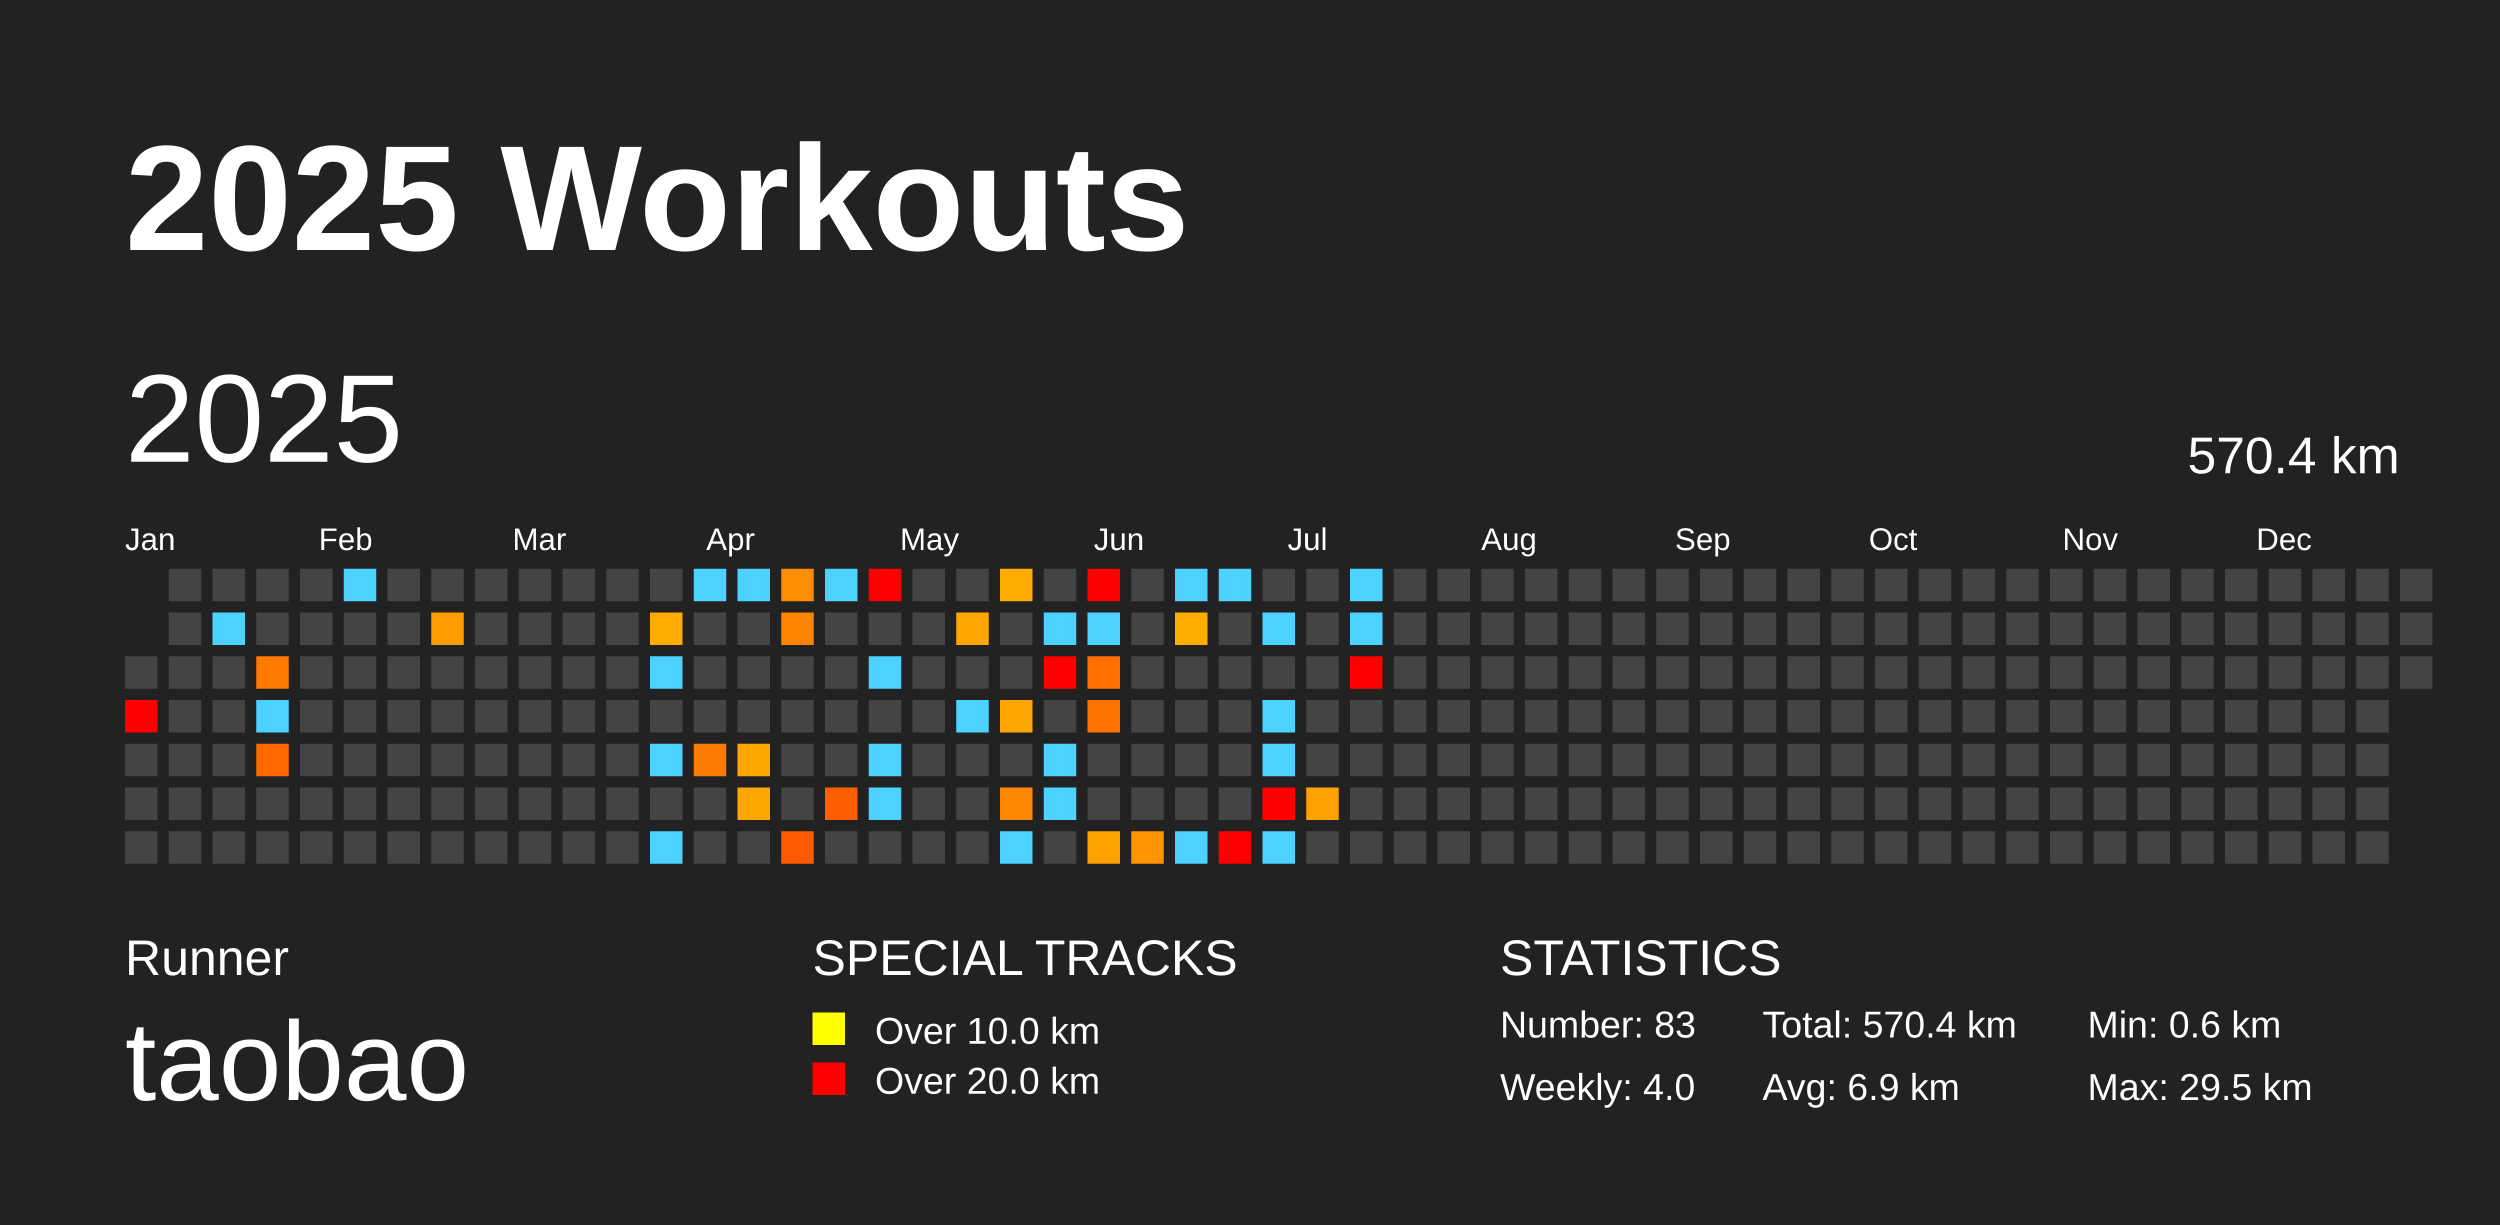
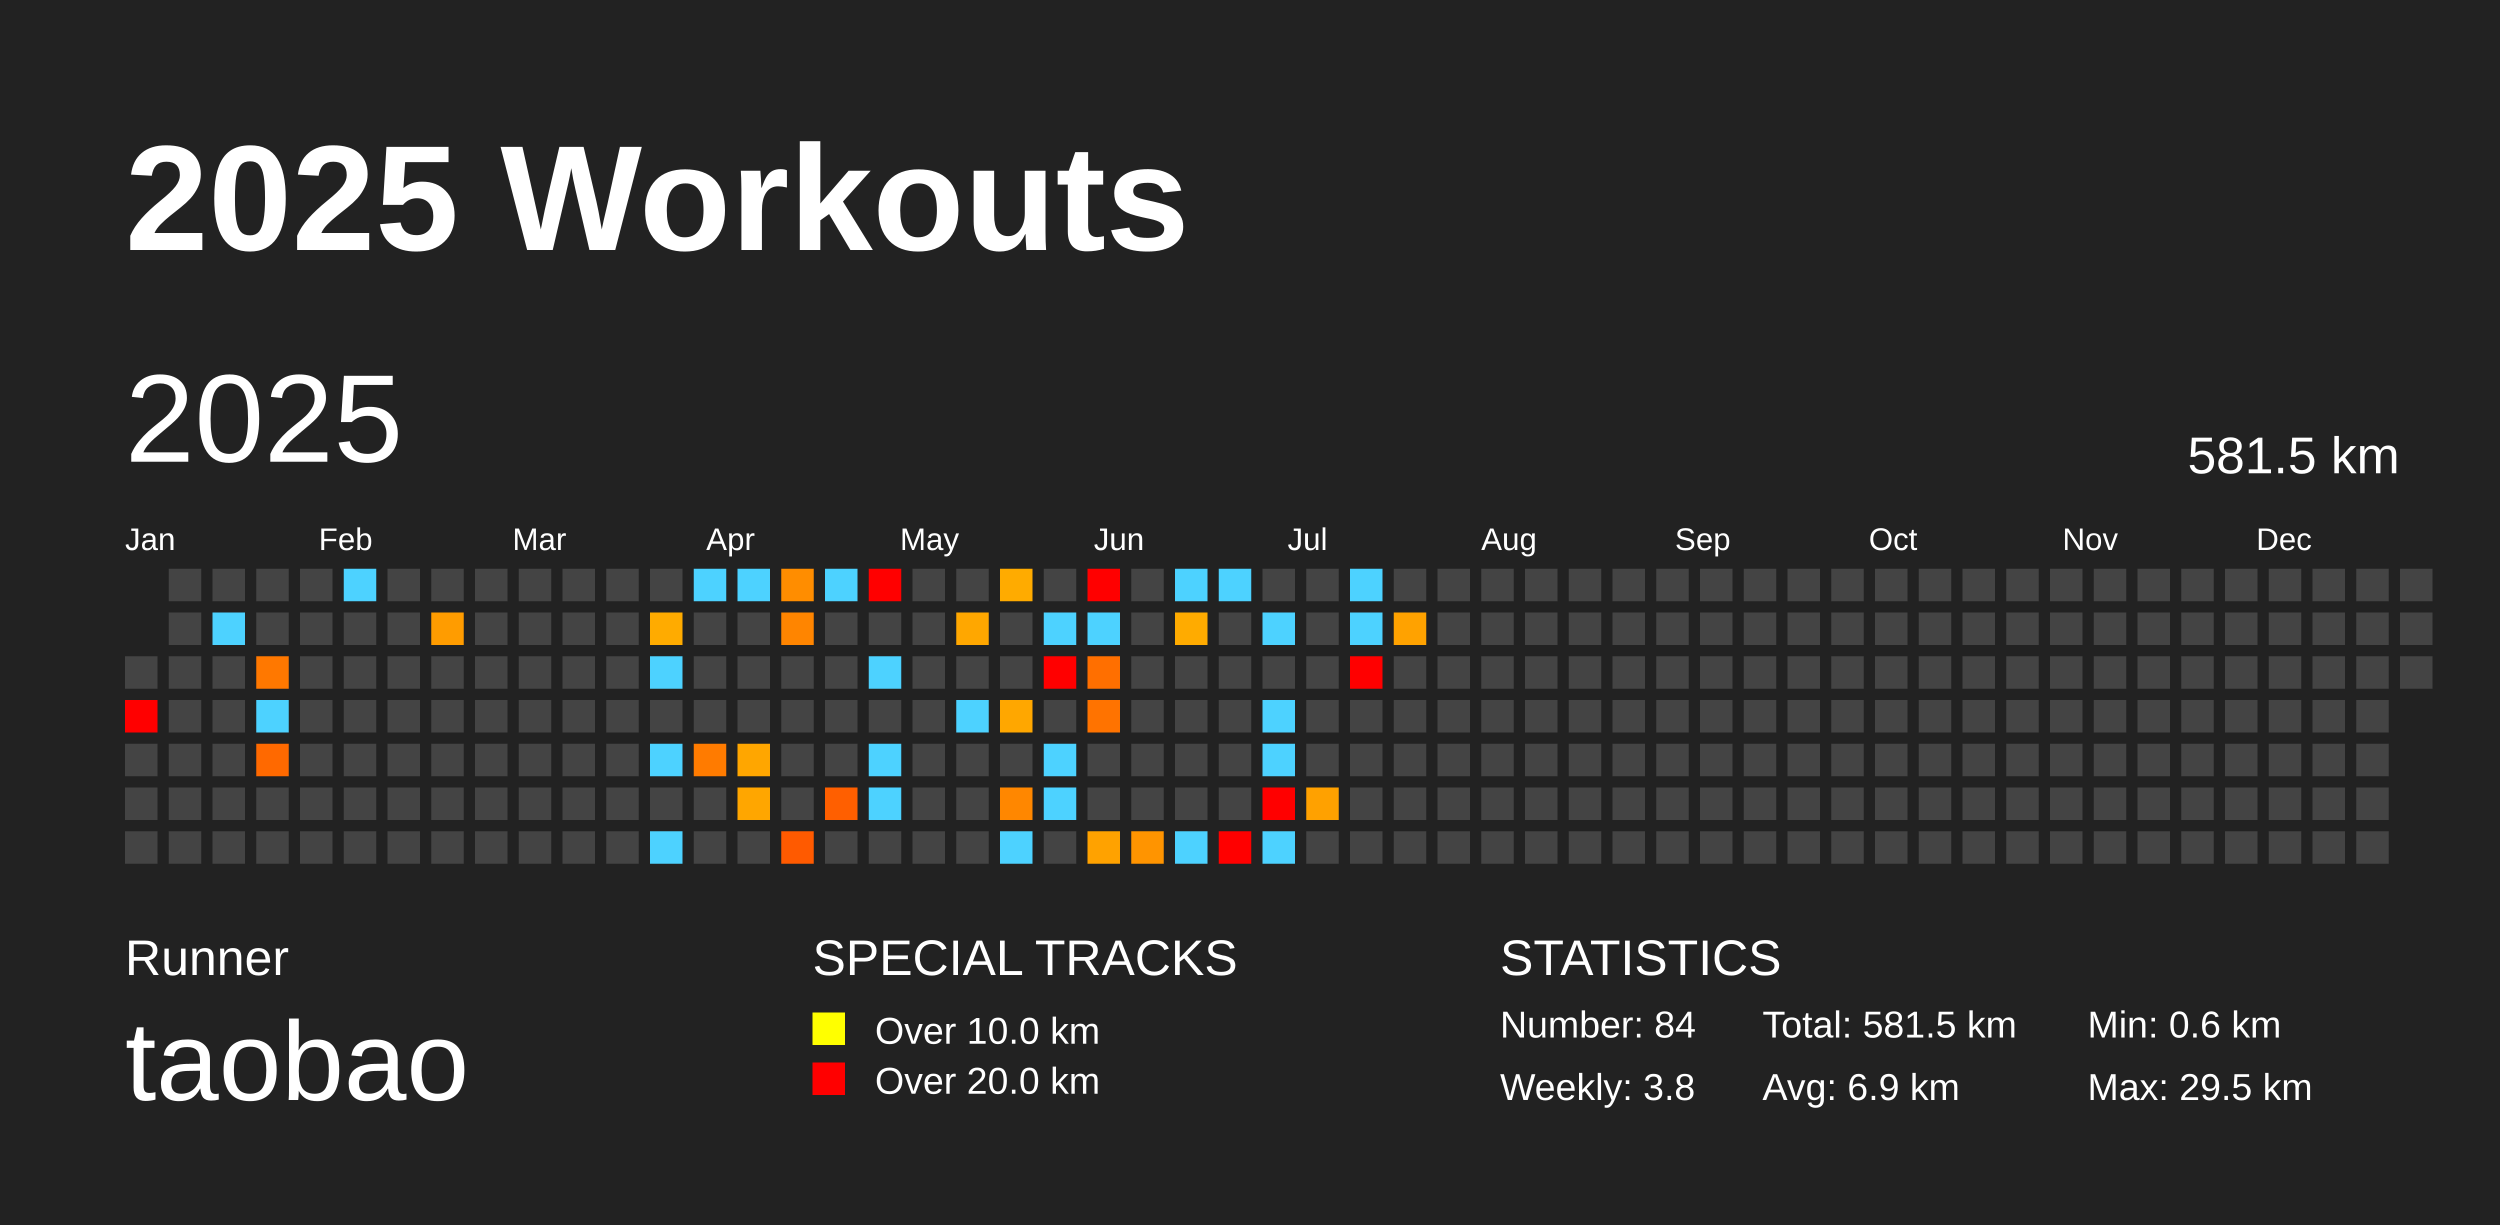
<svg xmlns="http://www.w3.org/2000/svg" baseProfile="full" height="98mm" version="1.1" viewBox="0,0,200,98" width="200mm">
  <defs />
  <rect fill="#222222" height="98" width="200" x="0" y="0" />
  <text fill="#FFFFFF" style="font-size:12px; font-family:Arial; font-weight:bold;" x="10" y="20">2025 Workouts</text>
  <text fill="#FFFFFF" style="font-size:4px; font-family:Arial" x="10" y="78">Runner</text>
  <text fill="#FFFFFF" style="font-size:9px; font-family:Arial" x="10" y="88">taobao</text>
  <text fill="#FFFFFF" style="font-size:4px; font-family:Arial" x="65" y="78">SPECIAL TRACKS</text>
  <rect fill="yellow" height="2.6" width="2.6" x="65" y="81" />
  <text fill="#FFFFFF" style="font-size:3px; font-family:Arial" x="70" y="83.5">Over 10.0 km</text>
  <rect fill="red" height="2.6" width="2.6" x="65" y="85" />
  <text fill="#FFFFFF" style="font-size:3px; font-family:Arial" x="70" y="87.5">Over 20.0 km</text>
  <text fill="#FFFFFF" style="font-size:4px; font-family:Arial" x="120" y="78">STATISTICS</text>
-   <text fill="#FFFFFF" style="font-size:3px; font-family:Arial" x="120" y="83">Number: 83</text>
-   <text fill="#FFFFFF" style="font-size:3px; font-family:Arial" x="120" y="88">Weekly: 4.0</text>
-   <text fill="#FFFFFF" style="font-size:3px; font-family:Arial" x="141" y="83">Total: 570.4 km</text>
+   <text fill="#FFFFFF" style="font-size:3px; font-family:Arial" x="120" y="83">Number: 84</text>
+   <text fill="#FFFFFF" style="font-size:3px; font-family:Arial" x="120" y="88">Weekly: 3.8</text>
+   <text fill="#FFFFFF" style="font-size:3px; font-family:Arial" x="141" y="83">Total: 581.5 km</text>
  <text fill="#FFFFFF" style="font-size:3px; font-family:Arial" x="141" y="88">Avg: 6.9 km</text>
  <text fill="#FFFFFF" style="font-size:3px; font-family:Arial" x="167" y="83">Min: 0.6 km</text>
  <text fill="#FFFFFF" style="font-size:3px; font-family:Arial" x="167" y="88">Max: 29.5 km</text>
  <text dominant-baseline="hanging" fill="#FFFFFF" style="font-size:10.0px; font-family:Arial;" x="10" y="30">2025</text>
-   <text dominant-baseline="hanging" fill="#FFFFFF" style="font-size:4.125px; font-family:Arial;" x="175" y="35">570.4 km</text>
+   <text dominant-baseline="hanging" fill="#FFFFFF" style="font-size:4.125px; font-family:Arial;" x="175" y="35">581.5 km</text>
  <text fill="#FFFFFF" style="font-size:2.5px; font-family:Arial" x="10.0" y="44">Jan</text>
  <text fill="#FFFFFF" style="font-size:2.5px; font-family:Arial" x="25.5" y="44">Feb</text>
  <text fill="#FFFFFF" style="font-size:2.5px; font-family:Arial" x="41.0" y="44">Mar</text>
  <text fill="#FFFFFF" style="font-size:2.5px; font-family:Arial" x="56.5" y="44">Apr</text>
  <text fill="#FFFFFF" style="font-size:2.5px; font-family:Arial" x="72.0" y="44">May</text>
  <text fill="#FFFFFF" style="font-size:2.5px; font-family:Arial" x="87.5" y="44">Jun</text>
  <text fill="#FFFFFF" style="font-size:2.5px; font-family:Arial" x="103.0" y="44">Jul</text>
  <text fill="#FFFFFF" style="font-size:2.5px; font-family:Arial" x="118.5" y="44">Aug</text>
  <text fill="#FFFFFF" style="font-size:2.5px; font-family:Arial" x="134.0" y="44">Sep</text>
  <text fill="#FFFFFF" style="font-size:2.5px; font-family:Arial" x="149.5" y="44">Oct</text>
  <text fill="#FFFFFF" style="font-size:2.5px; font-family:Arial" x="165.0" y="44">Nov</text>
  <text fill="#FFFFFF" style="font-size:2.5px; font-family:Arial" x="180.5" y="44">Dec</text>
  <rect fill="#444444" height="2.6" width="2.6" x="10.0" y="52.5" />
  <rect fill="red" height="2.6" width="2.6" x="10.0" y="56.0" />
  <rect fill="#444444" height="2.6" width="2.6" x="10.0" y="59.5" />
  <rect fill="#444444" height="2.6" width="2.6" x="10.0" y="63.0" />
  <rect fill="#444444" height="2.6" width="2.6" x="10.0" y="66.5" />
  <rect fill="#444444" height="2.6" width="2.6" x="13.5" y="45.5" />
  <rect fill="#444444" height="2.6" width="2.6" x="13.5" y="49.0" />
  <rect fill="#444444" height="2.6" width="2.6" x="13.5" y="52.5" />
  <rect fill="#444444" height="2.6" width="2.6" x="13.5" y="56.0" />
  <rect fill="#444444" height="2.6" width="2.6" x="13.5" y="59.5" />
  <rect fill="#444444" height="2.6" width="2.6" x="13.5" y="63.0" />
  <rect fill="#444444" height="2.6" width="2.6" x="13.5" y="66.5" />
  <rect fill="#444444" height="2.6" width="2.6" x="17.0" y="45.5" />
  <rect fill="#4dd2ff" height="2.6" width="2.6" x="17.0" y="49.0" />
  <rect fill="#444444" height="2.6" width="2.6" x="17.0" y="52.5" />
  <rect fill="#444444" height="2.6" width="2.6" x="17.0" y="56.0" />
  <rect fill="#444444" height="2.6" width="2.6" x="17.0" y="59.5" />
  <rect fill="#444444" height="2.6" width="2.6" x="17.0" y="63.0" />
  <rect fill="#444444" height="2.6" width="2.6" x="17.0" y="66.5" />
  <rect fill="#444444" height="2.6" width="2.6" x="20.5" y="45.5" />
  <rect fill="#444444" height="2.6" width="2.6" x="20.5" y="49.0" />
  <rect fill="#ff7800" height="2.6" width="2.6" x="20.5" y="52.5" />
  <rect fill="#4dd2ff" height="2.6" width="2.6" x="20.5" y="56.0" />
  <rect fill="#ff6900" height="2.6" width="2.6" x="20.5" y="59.5" />
  <rect fill="#444444" height="2.6" width="2.6" x="20.5" y="63.0" />
  <rect fill="#444444" height="2.6" width="2.6" x="20.5" y="66.5" />
  <rect fill="#444444" height="2.6" width="2.6" x="24.0" y="45.5" />
  <rect fill="#444444" height="2.6" width="2.6" x="24.0" y="49.0" />
  <rect fill="#444444" height="2.6" width="2.6" x="24.0" y="52.5" />
  <rect fill="#444444" height="2.6" width="2.6" x="24.0" y="56.0" />
  <rect fill="#444444" height="2.6" width="2.6" x="24.0" y="59.5" />
  <rect fill="#444444" height="2.6" width="2.6" x="24.0" y="63.0" />
  <rect fill="#444444" height="2.6" width="2.6" x="24.0" y="66.5" />
  <rect fill="#4dd2ff" height="2.6" width="2.6" x="27.5" y="45.5" />
  <rect fill="#444444" height="2.6" width="2.6" x="27.5" y="49.0" />
  <rect fill="#444444" height="2.6" width="2.6" x="27.5" y="52.5" />
  <rect fill="#444444" height="2.6" width="2.6" x="27.5" y="56.0" />
  <rect fill="#444444" height="2.6" width="2.6" x="27.5" y="59.5" />
  <rect fill="#444444" height="2.6" width="2.6" x="27.5" y="63.0" />
  <rect fill="#444444" height="2.6" width="2.6" x="27.5" y="66.5" />
  <rect fill="#444444" height="2.6" width="2.6" x="31.0" y="45.5" />
  <rect fill="#444444" height="2.6" width="2.6" x="31.0" y="49.0" />
  <rect fill="#444444" height="2.6" width="2.6" x="31.0" y="52.5" />
  <rect fill="#444444" height="2.6" width="2.6" x="31.0" y="56.0" />
  <rect fill="#444444" height="2.6" width="2.6" x="31.0" y="59.5" />
  <rect fill="#444444" height="2.6" width="2.6" x="31.0" y="63.0" />
  <rect fill="#444444" height="2.6" width="2.6" x="31.0" y="66.5" />
  <rect fill="#444444" height="2.6" width="2.6" x="34.5" y="45.5" />
  <rect fill="#ff9c00" height="2.6" width="2.6" x="34.5" y="49.0" />
  <rect fill="#444444" height="2.6" width="2.6" x="34.5" y="52.5" />
  <rect fill="#444444" height="2.6" width="2.6" x="34.5" y="56.0" />
  <rect fill="#444444" height="2.6" width="2.6" x="34.5" y="59.5" />
  <rect fill="#444444" height="2.6" width="2.6" x="34.5" y="63.0" />
  <rect fill="#444444" height="2.6" width="2.6" x="34.5" y="66.5" />
  <rect fill="#444444" height="2.6" width="2.6" x="38.0" y="45.5" />
  <rect fill="#444444" height="2.6" width="2.6" x="38.0" y="49.0" />
  <rect fill="#444444" height="2.6" width="2.6" x="38.0" y="52.5" />
  <rect fill="#444444" height="2.6" width="2.6" x="38.0" y="56.0" />
  <rect fill="#444444" height="2.6" width="2.6" x="38.0" y="59.5" />
  <rect fill="#444444" height="2.6" width="2.6" x="38.0" y="63.0" />
  <rect fill="#444444" height="2.6" width="2.6" x="38.0" y="66.5" />
  <rect fill="#444444" height="2.6" width="2.6" x="41.5" y="45.5" />
  <rect fill="#444444" height="2.6" width="2.6" x="41.5" y="49.0" />
  <rect fill="#444444" height="2.6" width="2.6" x="41.5" y="52.5" />
  <rect fill="#444444" height="2.6" width="2.6" x="41.5" y="56.0" />
  <rect fill="#444444" height="2.6" width="2.6" x="41.5" y="59.5" />
  <rect fill="#444444" height="2.6" width="2.6" x="41.5" y="63.0" />
  <rect fill="#444444" height="2.6" width="2.6" x="41.5" y="66.5" />
  <rect fill="#444444" height="2.6" width="2.6" x="45.0" y="45.5" />
  <rect fill="#444444" height="2.6" width="2.6" x="45.0" y="49.0" />
  <rect fill="#444444" height="2.6" width="2.6" x="45.0" y="52.5" />
  <rect fill="#444444" height="2.6" width="2.6" x="45.0" y="56.0" />
  <rect fill="#444444" height="2.6" width="2.6" x="45.0" y="59.5" />
  <rect fill="#444444" height="2.6" width="2.6" x="45.0" y="63.0" />
  <rect fill="#444444" height="2.6" width="2.6" x="45.0" y="66.5" />
  <rect fill="#444444" height="2.6" width="2.6" x="48.5" y="45.5" />
  <rect fill="#444444" height="2.6" width="2.6" x="48.5" y="49.0" />
  <rect fill="#444444" height="2.6" width="2.6" x="48.5" y="52.5" />
  <rect fill="#444444" height="2.6" width="2.6" x="48.5" y="56.0" />
  <rect fill="#444444" height="2.6" width="2.6" x="48.5" y="59.5" />
  <rect fill="#444444" height="2.6" width="2.6" x="48.5" y="63.0" />
  <rect fill="#444444" height="2.6" width="2.6" x="48.5" y="66.5" />
  <rect fill="#444444" height="2.6" width="2.6" x="52.0" y="45.5" />
  <rect fill="#ffab00" height="2.6" width="2.6" x="52.0" y="49.0" />
  <rect fill="#4dd2ff" height="2.6" width="2.6" x="52.0" y="52.5" />
  <rect fill="#444444" height="2.6" width="2.6" x="52.0" y="56.0" />
  <rect fill="#4dd2ff" height="2.6" width="2.6" x="52.0" y="59.5" />
  <rect fill="#444444" height="2.6" width="2.6" x="52.0" y="63.0" />
  <rect fill="#4dd2ff" height="2.6" width="2.6" x="52.0" y="66.5" />
  <rect fill="#4dd2ff" height="2.6" width="2.6" x="55.5" y="45.5" />
  <rect fill="#444444" height="2.6" width="2.6" x="55.5" y="49.0" />
  <rect fill="#444444" height="2.6" width="2.6" x="55.5" y="52.5" />
  <rect fill="#444444" height="2.6" width="2.6" x="55.5" y="56.0" />
  <rect fill="#ff7b00" height="2.6" width="2.6" x="55.5" y="59.5" />
  <rect fill="#444444" height="2.6" width="2.6" x="55.5" y="63.0" />
  <rect fill="#444444" height="2.6" width="2.6" x="55.5" y="66.5" />
  <rect fill="#4dd2ff" height="2.6" width="2.6" x="59.0" y="45.5" />
  <rect fill="#444444" height="2.6" width="2.6" x="59.0" y="49.0" />
  <rect fill="#444444" height="2.6" width="2.6" x="59.0" y="52.5" />
  <rect fill="#444444" height="2.6" width="2.6" x="59.0" y="56.0" />
  <rect fill="#ffa600" height="2.6" width="2.6" x="59.0" y="59.5" />
  <rect fill="#ffa600" height="2.6" width="2.6" x="59.0" y="63.0" />
  <rect fill="#444444" height="2.6" width="2.6" x="59.0" y="66.5" />
  <rect fill="#ff8d00" height="2.6" width="2.6" x="62.5" y="45.5" />
  <rect fill="#ff8500" height="2.6" width="2.6" x="62.5" y="49.0" />
  <rect fill="#444444" height="2.6" width="2.6" x="62.5" y="52.5" />
  <rect fill="#444444" height="2.6" width="2.6" x="62.5" y="56.0" />
  <rect fill="#444444" height="2.6" width="2.6" x="62.5" y="59.5" />
  <rect fill="#444444" height="2.6" width="2.6" x="62.5" y="63.0" />
  <rect fill="#ff5a00" height="2.6" width="2.6" x="62.5" y="66.5" />
  <rect fill="#4dd2ff" height="2.6" width="2.6" x="66.0" y="45.5" />
  <rect fill="#444444" height="2.6" width="2.6" x="66.0" y="49.0" />
  <rect fill="#444444" height="2.6" width="2.6" x="66.0" y="52.5" />
  <rect fill="#444444" height="2.6" width="2.6" x="66.0" y="56.0" />
  <rect fill="#444444" height="2.6" width="2.6" x="66.0" y="59.5" />
  <rect fill="#ff5f00" height="2.6" width="2.6" x="66.0" y="63.0" />
  <rect fill="#444444" height="2.6" width="2.6" x="66.0" y="66.5" />
  <rect fill="red" height="2.6" width="2.6" x="69.5" y="45.5" />
  <rect fill="#444444" height="2.6" width="2.6" x="69.5" y="49.0" />
  <rect fill="#4dd2ff" height="2.6" width="2.6" x="69.5" y="52.5" />
  <rect fill="#444444" height="2.6" width="2.6" x="69.5" y="56.0" />
  <rect fill="#4dd2ff" height="2.6" width="2.6" x="69.5" y="59.5" />
  <rect fill="#4dd2ff" height="2.6" width="2.6" x="69.5" y="63.0" />
  <rect fill="#444444" height="2.6" width="2.6" x="69.5" y="66.5" />
  <rect fill="#444444" height="2.6" width="2.6" x="73.0" y="45.5" />
  <rect fill="#444444" height="2.6" width="2.6" x="73.0" y="49.0" />
  <rect fill="#444444" height="2.6" width="2.6" x="73.0" y="52.5" />
  <rect fill="#444444" height="2.6" width="2.6" x="73.0" y="56.0" />
  <rect fill="#444444" height="2.6" width="2.6" x="73.0" y="59.5" />
  <rect fill="#444444" height="2.6" width="2.6" x="73.0" y="63.0" />
  <rect fill="#444444" height="2.6" width="2.6" x="73.0" y="66.5" />
  <rect fill="#444444" height="2.6" width="2.6" x="76.5" y="45.5" />
  <rect fill="#ffa700" height="2.6" width="2.6" x="76.5" y="49.0" />
  <rect fill="#444444" height="2.6" width="2.6" x="76.5" y="52.5" />
  <rect fill="#4dd2ff" height="2.6" width="2.6" x="76.5" y="56.0" />
  <rect fill="#444444" height="2.6" width="2.6" x="76.5" y="59.5" />
  <rect fill="#444444" height="2.6" width="2.6" x="76.5" y="63.0" />
  <rect fill="#444444" height="2.6" width="2.6" x="76.5" y="66.5" />
  <rect fill="#ffab00" height="2.6" width="2.6" x="80.0" y="45.5" />
  <rect fill="#444444" height="2.6" width="2.6" x="80.0" y="49.0" />
  <rect fill="#444444" height="2.6" width="2.6" x="80.0" y="52.5" />
  <rect fill="#ffa700" height="2.6" width="2.6" x="80.0" y="56.0" />
  <rect fill="#444444" height="2.6" width="2.6" x="80.0" y="59.5" />
  <rect fill="#ff8700" height="2.6" width="2.6" x="80.0" y="63.0" />
  <rect fill="#4dd2ff" height="2.6" width="2.6" x="80.0" y="66.5" />
  <rect fill="#444444" height="2.6" width="2.6" x="83.5" y="45.5" />
  <rect fill="#4dd2ff" height="2.6" width="2.6" x="83.5" y="49.0" />
  <rect fill="red" height="2.6" width="2.6" x="83.5" y="52.5" />
  <rect fill="#444444" height="2.6" width="2.6" x="83.5" y="56.0" />
  <rect fill="#4dd2ff" height="2.6" width="2.6" x="83.5" y="59.5" />
  <rect fill="#4dd2ff" height="2.6" width="2.6" x="83.5" y="63.0" />
  <rect fill="#444444" height="2.6" width="2.6" x="83.5" y="66.5" />
  <rect fill="red" height="2.6" width="2.6" x="87.0" y="45.5" />
  <rect fill="#4dd2ff" height="2.6" width="2.6" x="87.0" y="49.0" />
  <rect fill="#ff6f00" height="2.6" width="2.6" x="87.0" y="52.5" />
  <rect fill="#ff7300" height="2.6" width="2.6" x="87.0" y="56.0" />
  <rect fill="#444444" height="2.6" width="2.6" x="87.0" y="59.5" />
  <rect fill="#444444" height="2.6" width="2.6" x="87.0" y="63.0" />
  <rect fill="#ffa200" height="2.6" width="2.6" x="87.0" y="66.5" />
  <rect fill="#444444" height="2.6" width="2.6" x="90.5" y="45.5" />
  <rect fill="#444444" height="2.6" width="2.6" x="90.5" y="49.0" />
  <rect fill="#444444" height="2.6" width="2.6" x="90.5" y="52.5" />
  <rect fill="#444444" height="2.6" width="2.6" x="90.5" y="56.0" />
  <rect fill="#444444" height="2.6" width="2.6" x="90.5" y="59.5" />
  <rect fill="#444444" height="2.6" width="2.6" x="90.5" y="63.0" />
  <rect fill="#ff9400" height="2.6" width="2.6" x="90.5" y="66.5" />
  <rect fill="#4dd2ff" height="2.6" width="2.6" x="94.0" y="45.5" />
  <rect fill="#ffab00" height="2.6" width="2.6" x="94.0" y="49.0" />
  <rect fill="#444444" height="2.6" width="2.6" x="94.0" y="52.5" />
  <rect fill="#444444" height="2.6" width="2.6" x="94.0" y="56.0" />
  <rect fill="#444444" height="2.6" width="2.6" x="94.0" y="59.5" />
  <rect fill="#444444" height="2.6" width="2.6" x="94.0" y="63.0" />
  <rect fill="#4dd2ff" height="2.6" width="2.6" x="94.0" y="66.5" />
  <rect fill="#4dd2ff" height="2.6" width="2.6" x="97.5" y="45.5" />
  <rect fill="#444444" height="2.6" width="2.6" x="97.5" y="49.0" />
  <rect fill="#444444" height="2.6" width="2.6" x="97.5" y="52.5" />
  <rect fill="#444444" height="2.6" width="2.6" x="97.5" y="56.0" />
  <rect fill="#444444" height="2.6" width="2.6" x="97.5" y="59.5" />
  <rect fill="#444444" height="2.6" width="2.6" x="97.5" y="63.0" />
  <rect fill="red" height="2.6" width="2.6" x="97.5" y="66.5" />
  <rect fill="#444444" height="2.6" width="2.6" x="101.0" y="45.5" />
  <rect fill="#4dd2ff" height="2.6" width="2.6" x="101.0" y="49.0" />
  <rect fill="#444444" height="2.6" width="2.6" x="101.0" y="52.5" />
  <rect fill="#4dd2ff" height="2.6" width="2.6" x="101.0" y="56.0" />
  <rect fill="#4dd2ff" height="2.6" width="2.6" x="101.0" y="59.5" />
  <rect fill="red" height="2.6" width="2.6" x="101.0" y="63.0" />
  <rect fill="#4dd2ff" height="2.6" width="2.6" x="101.0" y="66.5" />
  <rect fill="#444444" height="2.6" width="2.6" x="104.5" y="45.5" />
  <rect fill="#444444" height="2.6" width="2.6" x="104.5" y="49.0" />
  <rect fill="#444444" height="2.6" width="2.6" x="104.5" y="52.5" />
  <rect fill="#444444" height="2.6" width="2.6" x="104.5" y="56.0" />
  <rect fill="#444444" height="2.6" width="2.6" x="104.5" y="59.5" />
  <rect fill="#ffa100" height="2.6" width="2.6" x="104.5" y="63.0" />
  <rect fill="#444444" height="2.6" width="2.6" x="104.5" y="66.5" />
  <rect fill="#4dd2ff" height="2.6" width="2.6" x="108.0" y="45.5" />
  <rect fill="#4dd2ff" height="2.6" width="2.6" x="108.0" y="49.0" />
  <rect fill="red" height="2.6" width="2.6" x="108.0" y="52.5" />
  <rect fill="#444444" height="2.6" width="2.6" x="108.0" y="56.0" />
  <rect fill="#444444" height="2.6" width="2.6" x="108.0" y="59.5" />
  <rect fill="#444444" height="2.6" width="2.6" x="108.0" y="63.0" />
  <rect fill="#444444" height="2.6" width="2.6" x="108.0" y="66.5" />
  <rect fill="#444444" height="2.6" width="2.6" x="111.5" y="45.5" />
-   <rect fill="#444444" height="2.6" width="2.6" x="111.5" y="49.0" />
+   <rect fill="#ffa200" height="2.6" width="2.6" x="111.5" y="49.0" />
  <rect fill="#444444" height="2.6" width="2.6" x="111.5" y="52.5" />
  <rect fill="#444444" height="2.6" width="2.6" x="111.5" y="56.0" />
  <rect fill="#444444" height="2.6" width="2.6" x="111.5" y="59.5" />
  <rect fill="#444444" height="2.6" width="2.6" x="111.5" y="63.0" />
  <rect fill="#444444" height="2.6" width="2.6" x="111.5" y="66.5" />
  <rect fill="#444444" height="2.6" width="2.6" x="115.0" y="45.5" />
  <rect fill="#444444" height="2.6" width="2.6" x="115.0" y="49.0" />
  <rect fill="#444444" height="2.6" width="2.6" x="115.0" y="52.5" />
  <rect fill="#444444" height="2.6" width="2.6" x="115.0" y="56.0" />
  <rect fill="#444444" height="2.6" width="2.6" x="115.0" y="59.5" />
  <rect fill="#444444" height="2.6" width="2.6" x="115.0" y="63.0" />
  <rect fill="#444444" height="2.6" width="2.6" x="115.0" y="66.5" />
  <rect fill="#444444" height="2.6" width="2.6" x="118.5" y="45.5" />
  <rect fill="#444444" height="2.6" width="2.6" x="118.5" y="49.0" />
  <rect fill="#444444" height="2.6" width="2.6" x="118.5" y="52.5" />
  <rect fill="#444444" height="2.6" width="2.6" x="118.5" y="56.0" />
  <rect fill="#444444" height="2.6" width="2.6" x="118.5" y="59.5" />
  <rect fill="#444444" height="2.6" width="2.6" x="118.5" y="63.0" />
  <rect fill="#444444" height="2.6" width="2.6" x="118.5" y="66.5" />
  <rect fill="#444444" height="2.6" width="2.6" x="122.0" y="45.5" />
  <rect fill="#444444" height="2.6" width="2.6" x="122.0" y="49.0" />
  <rect fill="#444444" height="2.6" width="2.6" x="122.0" y="52.5" />
  <rect fill="#444444" height="2.6" width="2.6" x="122.0" y="56.0" />
  <rect fill="#444444" height="2.6" width="2.6" x="122.0" y="59.5" />
  <rect fill="#444444" height="2.6" width="2.6" x="122.0" y="63.0" />
  <rect fill="#444444" height="2.6" width="2.6" x="122.0" y="66.5" />
  <rect fill="#444444" height="2.6" width="2.6" x="125.5" y="45.5" />
  <rect fill="#444444" height="2.6" width="2.6" x="125.5" y="49.0" />
  <rect fill="#444444" height="2.6" width="2.6" x="125.5" y="52.5" />
  <rect fill="#444444" height="2.6" width="2.6" x="125.5" y="56.0" />
  <rect fill="#444444" height="2.6" width="2.6" x="125.5" y="59.5" />
  <rect fill="#444444" height="2.6" width="2.6" x="125.5" y="63.0" />
  <rect fill="#444444" height="2.6" width="2.6" x="125.5" y="66.5" />
  <rect fill="#444444" height="2.6" width="2.6" x="129.0" y="45.5" />
  <rect fill="#444444" height="2.6" width="2.6" x="129.0" y="49.0" />
  <rect fill="#444444" height="2.6" width="2.6" x="129.0" y="52.5" />
  <rect fill="#444444" height="2.6" width="2.6" x="129.0" y="56.0" />
  <rect fill="#444444" height="2.6" width="2.6" x="129.0" y="59.5" />
  <rect fill="#444444" height="2.6" width="2.6" x="129.0" y="63.0" />
  <rect fill="#444444" height="2.6" width="2.6" x="129.0" y="66.5" />
  <rect fill="#444444" height="2.6" width="2.6" x="132.5" y="45.5" />
  <rect fill="#444444" height="2.6" width="2.6" x="132.5" y="49.0" />
  <rect fill="#444444" height="2.6" width="2.6" x="132.5" y="52.5" />
  <rect fill="#444444" height="2.6" width="2.6" x="132.5" y="56.0" />
  <rect fill="#444444" height="2.6" width="2.6" x="132.5" y="59.5" />
  <rect fill="#444444" height="2.6" width="2.6" x="132.5" y="63.0" />
  <rect fill="#444444" height="2.6" width="2.6" x="132.5" y="66.5" />
  <rect fill="#444444" height="2.6" width="2.6" x="136.0" y="45.5" />
  <rect fill="#444444" height="2.6" width="2.6" x="136.0" y="49.0" />
  <rect fill="#444444" height="2.6" width="2.6" x="136.0" y="52.5" />
  <rect fill="#444444" height="2.6" width="2.6" x="136.0" y="56.0" />
  <rect fill="#444444" height="2.6" width="2.6" x="136.0" y="59.5" />
  <rect fill="#444444" height="2.6" width="2.6" x="136.0" y="63.0" />
  <rect fill="#444444" height="2.6" width="2.6" x="136.0" y="66.5" />
  <rect fill="#444444" height="2.6" width="2.6" x="139.5" y="45.5" />
  <rect fill="#444444" height="2.6" width="2.6" x="139.5" y="49.0" />
  <rect fill="#444444" height="2.6" width="2.6" x="139.5" y="52.5" />
  <rect fill="#444444" height="2.6" width="2.6" x="139.5" y="56.0" />
  <rect fill="#444444" height="2.6" width="2.6" x="139.5" y="59.5" />
  <rect fill="#444444" height="2.6" width="2.6" x="139.5" y="63.0" />
  <rect fill="#444444" height="2.6" width="2.6" x="139.5" y="66.5" />
  <rect fill="#444444" height="2.6" width="2.6" x="143.0" y="45.5" />
  <rect fill="#444444" height="2.6" width="2.6" x="143.0" y="49.0" />
  <rect fill="#444444" height="2.6" width="2.6" x="143.0" y="52.5" />
  <rect fill="#444444" height="2.6" width="2.6" x="143.0" y="56.0" />
  <rect fill="#444444" height="2.6" width="2.6" x="143.0" y="59.5" />
  <rect fill="#444444" height="2.6" width="2.6" x="143.0" y="63.0" />
  <rect fill="#444444" height="2.6" width="2.6" x="143.0" y="66.5" />
  <rect fill="#444444" height="2.6" width="2.6" x="146.5" y="45.5" />
  <rect fill="#444444" height="2.6" width="2.6" x="146.5" y="49.0" />
  <rect fill="#444444" height="2.6" width="2.6" x="146.5" y="52.5" />
  <rect fill="#444444" height="2.6" width="2.6" x="146.5" y="56.0" />
  <rect fill="#444444" height="2.6" width="2.6" x="146.5" y="59.5" />
  <rect fill="#444444" height="2.6" width="2.6" x="146.5" y="63.0" />
  <rect fill="#444444" height="2.6" width="2.6" x="146.5" y="66.5" />
  <rect fill="#444444" height="2.6" width="2.6" x="150.0" y="45.5" />
  <rect fill="#444444" height="2.6" width="2.6" x="150.0" y="49.0" />
  <rect fill="#444444" height="2.6" width="2.6" x="150.0" y="52.5" />
  <rect fill="#444444" height="2.6" width="2.6" x="150.0" y="56.0" />
  <rect fill="#444444" height="2.6" width="2.6" x="150.0" y="59.5" />
  <rect fill="#444444" height="2.6" width="2.6" x="150.0" y="63.0" />
  <rect fill="#444444" height="2.6" width="2.6" x="150.0" y="66.5" />
  <rect fill="#444444" height="2.6" width="2.6" x="153.5" y="45.5" />
  <rect fill="#444444" height="2.6" width="2.6" x="153.5" y="49.0" />
  <rect fill="#444444" height="2.6" width="2.6" x="153.5" y="52.5" />
  <rect fill="#444444" height="2.6" width="2.6" x="153.5" y="56.0" />
  <rect fill="#444444" height="2.6" width="2.6" x="153.5" y="59.5" />
  <rect fill="#444444" height="2.6" width="2.6" x="153.5" y="63.0" />
  <rect fill="#444444" height="2.6" width="2.6" x="153.5" y="66.5" />
  <rect fill="#444444" height="2.6" width="2.6" x="157.0" y="45.5" />
  <rect fill="#444444" height="2.6" width="2.6" x="157.0" y="49.0" />
  <rect fill="#444444" height="2.6" width="2.6" x="157.0" y="52.5" />
  <rect fill="#444444" height="2.6" width="2.6" x="157.0" y="56.0" />
  <rect fill="#444444" height="2.6" width="2.6" x="157.0" y="59.5" />
  <rect fill="#444444" height="2.6" width="2.6" x="157.0" y="63.0" />
  <rect fill="#444444" height="2.6" width="2.6" x="157.0" y="66.5" />
  <rect fill="#444444" height="2.6" width="2.6" x="160.5" y="45.5" />
  <rect fill="#444444" height="2.6" width="2.6" x="160.5" y="49.0" />
  <rect fill="#444444" height="2.6" width="2.6" x="160.5" y="52.5" />
  <rect fill="#444444" height="2.6" width="2.6" x="160.5" y="56.0" />
  <rect fill="#444444" height="2.6" width="2.6" x="160.5" y="59.5" />
  <rect fill="#444444" height="2.6" width="2.6" x="160.5" y="63.0" />
  <rect fill="#444444" height="2.6" width="2.6" x="160.5" y="66.5" />
  <rect fill="#444444" height="2.6" width="2.6" x="164.0" y="45.5" />
  <rect fill="#444444" height="2.6" width="2.6" x="164.0" y="49.0" />
  <rect fill="#444444" height="2.6" width="2.6" x="164.0" y="52.5" />
  <rect fill="#444444" height="2.6" width="2.6" x="164.0" y="56.0" />
  <rect fill="#444444" height="2.6" width="2.6" x="164.0" y="59.5" />
  <rect fill="#444444" height="2.6" width="2.6" x="164.0" y="63.0" />
  <rect fill="#444444" height="2.6" width="2.6" x="164.0" y="66.5" />
  <rect fill="#444444" height="2.6" width="2.6" x="167.5" y="45.5" />
  <rect fill="#444444" height="2.6" width="2.6" x="167.5" y="49.0" />
  <rect fill="#444444" height="2.6" width="2.6" x="167.5" y="52.5" />
  <rect fill="#444444" height="2.6" width="2.6" x="167.5" y="56.0" />
  <rect fill="#444444" height="2.6" width="2.6" x="167.5" y="59.5" />
  <rect fill="#444444" height="2.6" width="2.6" x="167.5" y="63.0" />
  <rect fill="#444444" height="2.6" width="2.6" x="167.5" y="66.5" />
  <rect fill="#444444" height="2.6" width="2.6" x="171.0" y="45.5" />
  <rect fill="#444444" height="2.6" width="2.6" x="171.0" y="49.0" />
  <rect fill="#444444" height="2.6" width="2.6" x="171.0" y="52.5" />
  <rect fill="#444444" height="2.6" width="2.6" x="171.0" y="56.0" />
  <rect fill="#444444" height="2.6" width="2.6" x="171.0" y="59.5" />
  <rect fill="#444444" height="2.6" width="2.6" x="171.0" y="63.0" />
  <rect fill="#444444" height="2.6" width="2.6" x="171.0" y="66.5" />
  <rect fill="#444444" height="2.6" width="2.6" x="174.5" y="45.5" />
  <rect fill="#444444" height="2.6" width="2.6" x="174.5" y="49.0" />
  <rect fill="#444444" height="2.6" width="2.6" x="174.5" y="52.5" />
  <rect fill="#444444" height="2.6" width="2.6" x="174.5" y="56.0" />
  <rect fill="#444444" height="2.6" width="2.6" x="174.5" y="59.5" />
  <rect fill="#444444" height="2.6" width="2.6" x="174.5" y="63.0" />
  <rect fill="#444444" height="2.6" width="2.6" x="174.5" y="66.5" />
  <rect fill="#444444" height="2.6" width="2.6" x="178.0" y="45.5" />
  <rect fill="#444444" height="2.6" width="2.6" x="178.0" y="49.0" />
  <rect fill="#444444" height="2.6" width="2.6" x="178.0" y="52.5" />
  <rect fill="#444444" height="2.6" width="2.6" x="178.0" y="56.0" />
  <rect fill="#444444" height="2.6" width="2.6" x="178.0" y="59.5" />
  <rect fill="#444444" height="2.6" width="2.6" x="178.0" y="63.0" />
  <rect fill="#444444" height="2.6" width="2.6" x="178.0" y="66.5" />
  <rect fill="#444444" height="2.6" width="2.6" x="181.5" y="45.5" />
  <rect fill="#444444" height="2.6" width="2.6" x="181.5" y="49.0" />
  <rect fill="#444444" height="2.6" width="2.6" x="181.5" y="52.5" />
  <rect fill="#444444" height="2.6" width="2.6" x="181.5" y="56.0" />
  <rect fill="#444444" height="2.6" width="2.6" x="181.5" y="59.5" />
  <rect fill="#444444" height="2.6" width="2.6" x="181.5" y="63.0" />
  <rect fill="#444444" height="2.6" width="2.6" x="181.5" y="66.5" />
  <rect fill="#444444" height="2.6" width="2.6" x="185.0" y="45.5" />
  <rect fill="#444444" height="2.6" width="2.6" x="185.0" y="49.0" />
  <rect fill="#444444" height="2.6" width="2.6" x="185.0" y="52.5" />
  <rect fill="#444444" height="2.6" width="2.6" x="185.0" y="56.0" />
  <rect fill="#444444" height="2.6" width="2.6" x="185.0" y="59.5" />
  <rect fill="#444444" height="2.6" width="2.6" x="185.0" y="63.0" />
  <rect fill="#444444" height="2.6" width="2.6" x="185.0" y="66.5" />
  <rect fill="#444444" height="2.6" width="2.6" x="188.5" y="45.5" />
  <rect fill="#444444" height="2.6" width="2.6" x="188.5" y="49.0" />
  <rect fill="#444444" height="2.6" width="2.6" x="188.5" y="52.5" />
  <rect fill="#444444" height="2.6" width="2.6" x="188.5" y="56.0" />
  <rect fill="#444444" height="2.6" width="2.6" x="188.5" y="59.5" />
  <rect fill="#444444" height="2.6" width="2.6" x="188.5" y="63.0" />
  <rect fill="#444444" height="2.6" width="2.6" x="188.5" y="66.5" />
  <rect fill="#444444" height="2.6" width="2.6" x="192.0" y="45.5" />
  <rect fill="#444444" height="2.6" width="2.6" x="192.0" y="49.0" />
  <rect fill="#444444" height="2.6" width="2.6" x="192.0" y="52.5" />
</svg>
